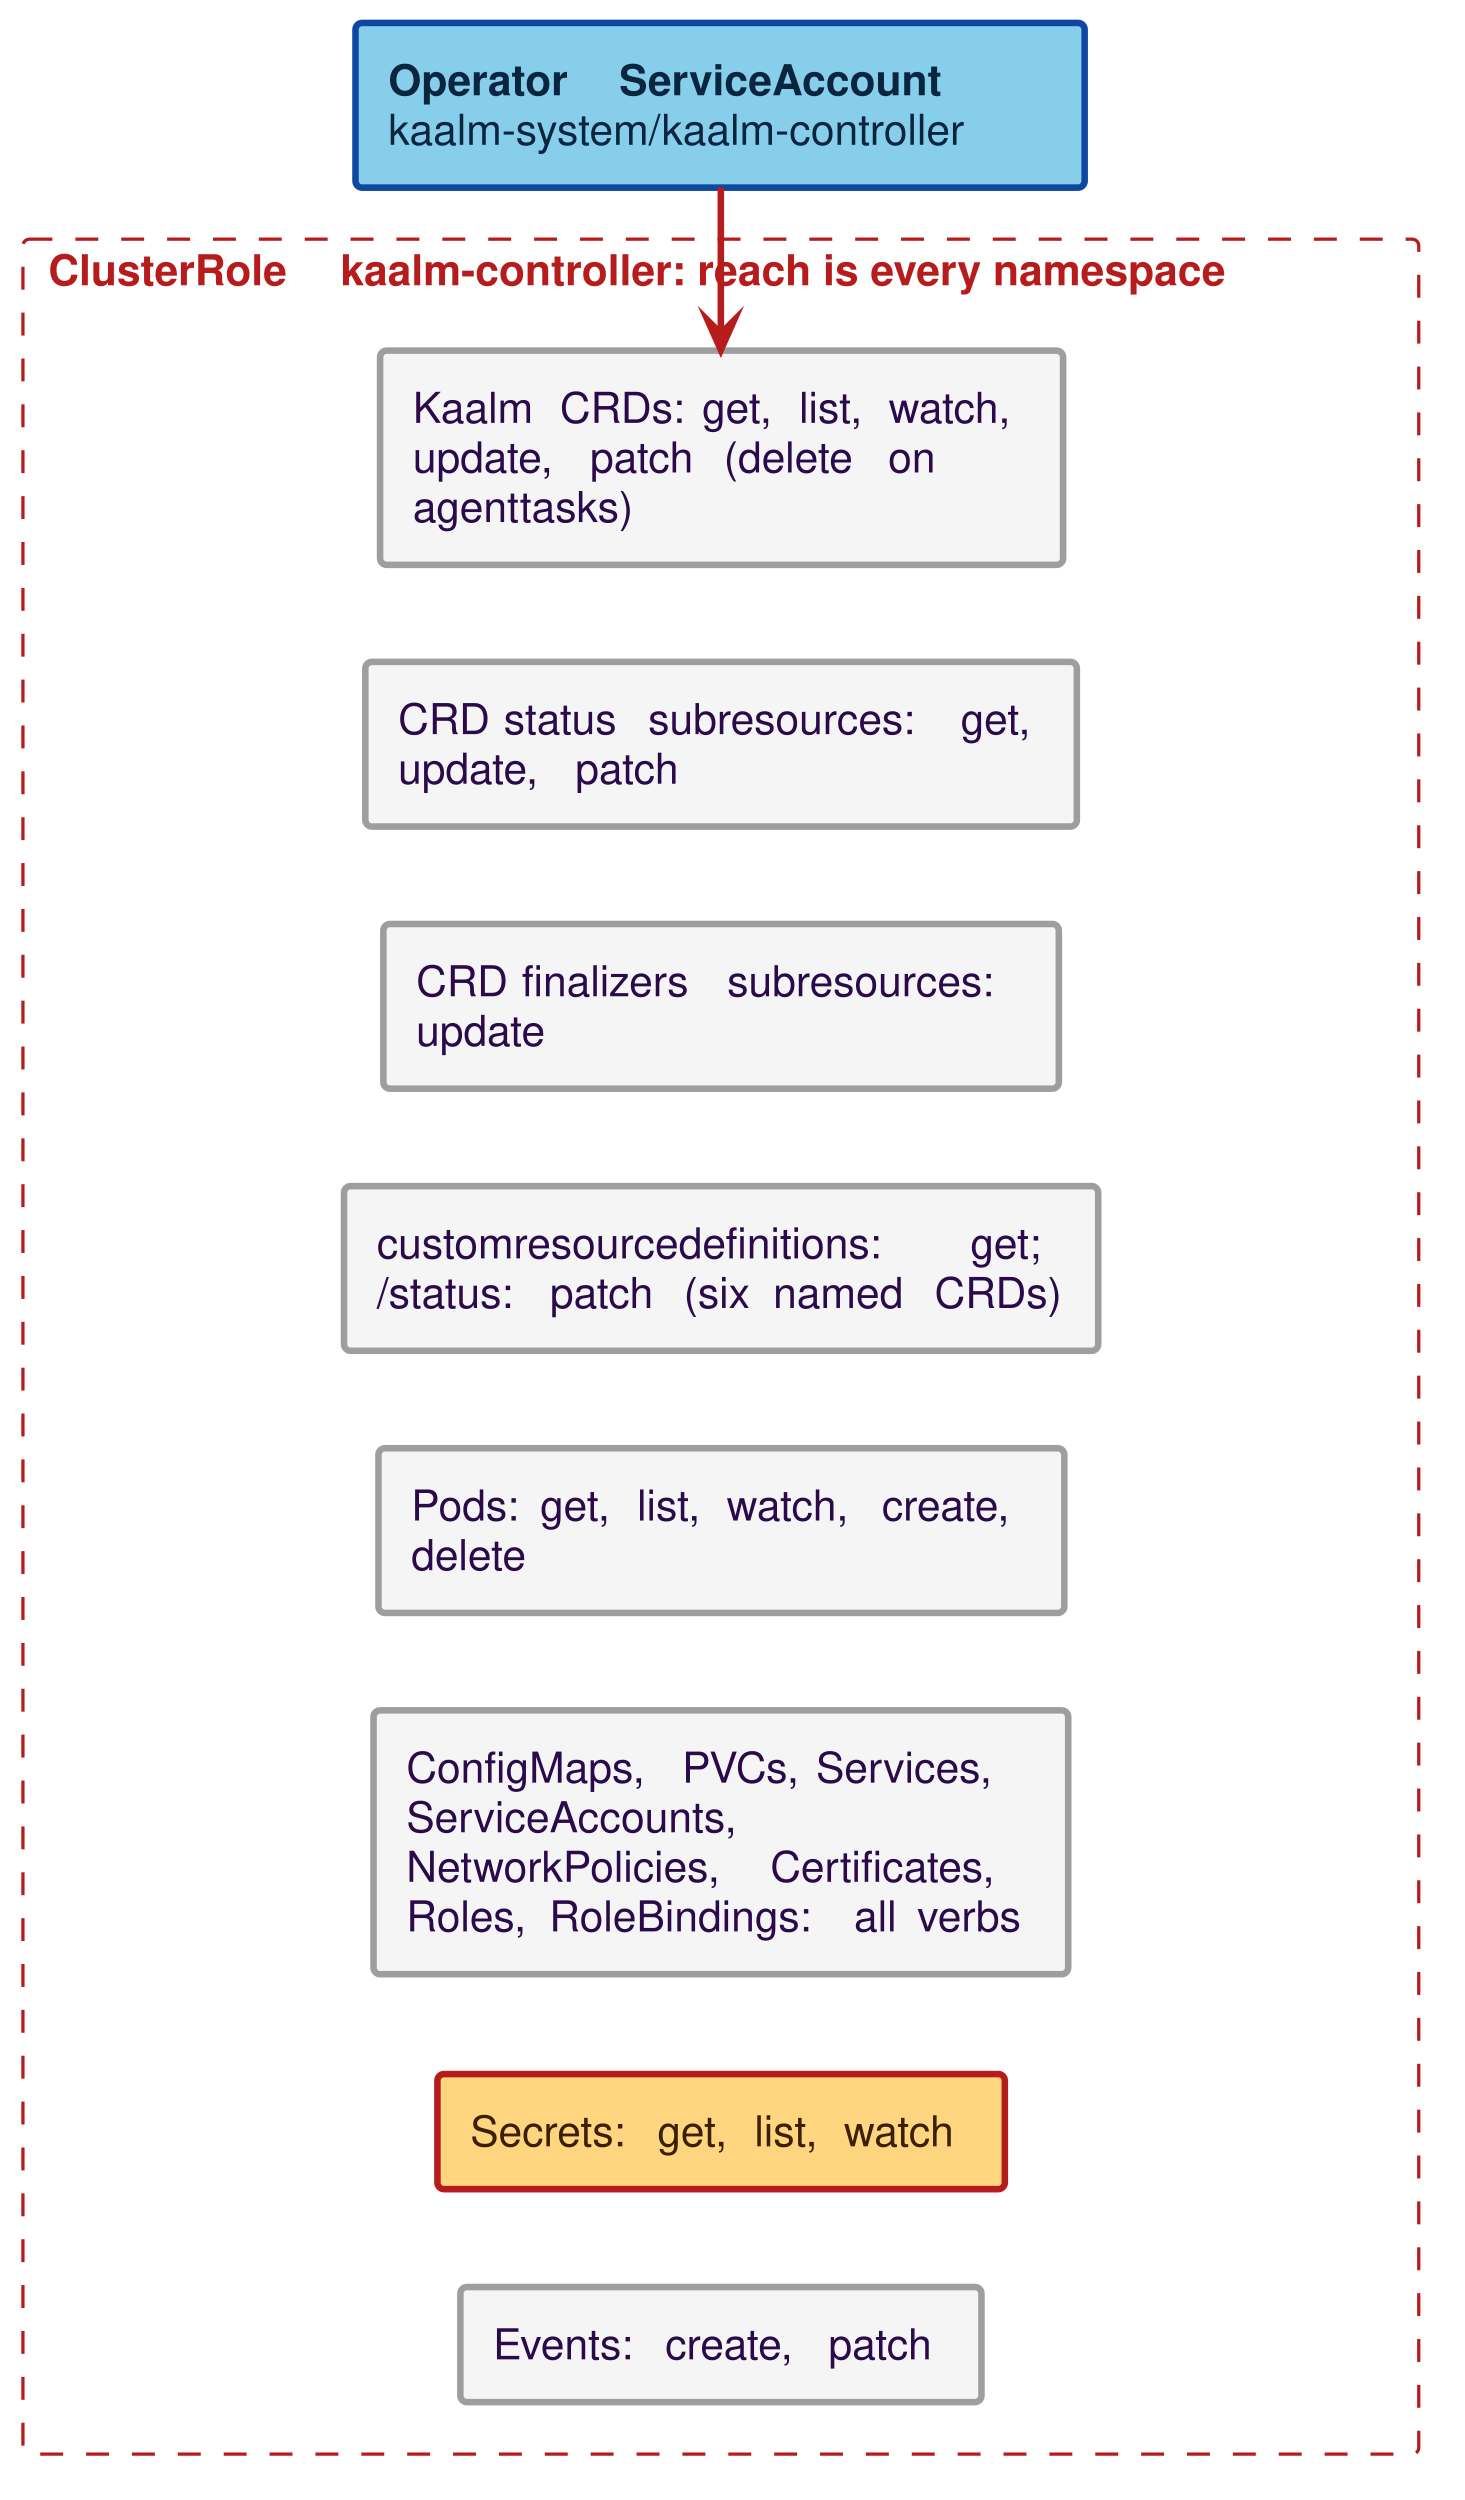
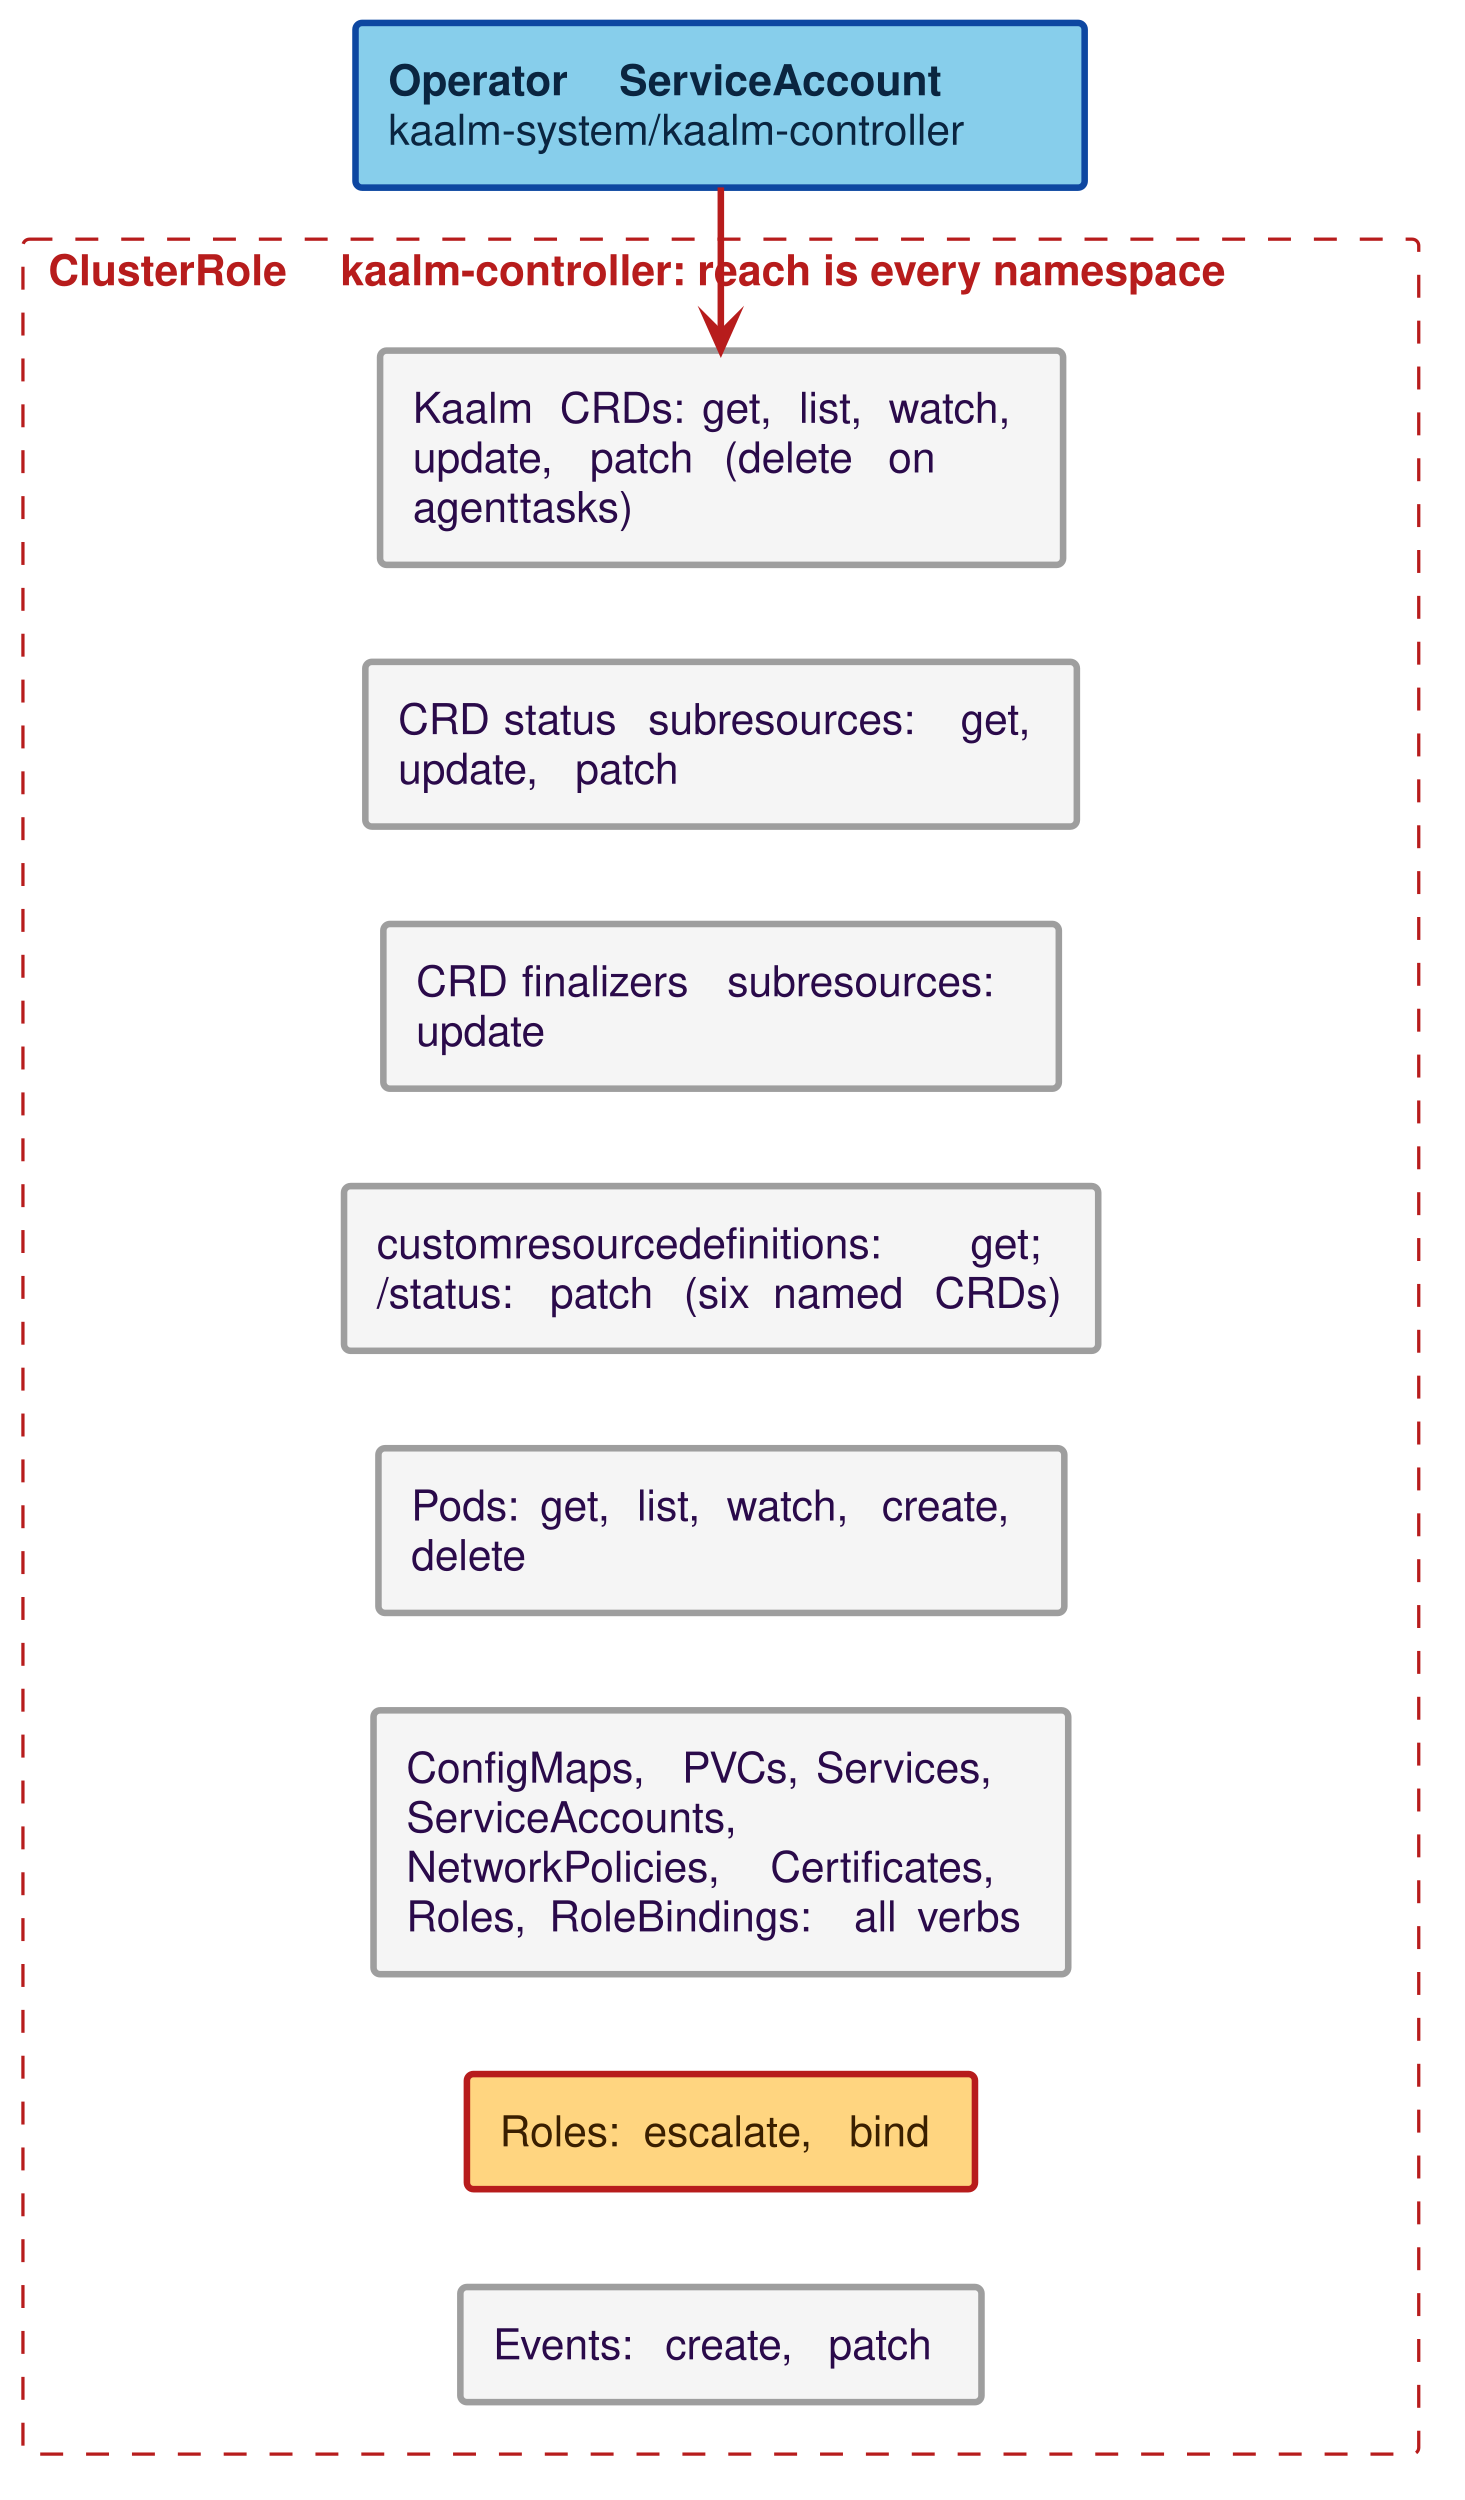
<svg xmlns="http://www.w3.org/2000/svg" contentStyleType="text/css" data-diagram-type="DESCRIPTION" height="763px" preserveAspectRatio="none" style="width:447px;height:763px;" version="1.1" viewBox="0 0 447 763" width="447px" zoomAndPan="magnify">
  <defs />
  <g>
    <g class="cluster" data-qualified-name="band" data-source-line="10" id="ent0002">
      <rect fill="none" height="676" rx="2" ry="2" style="stroke:#B71C1C;stroke-width:1;stroke-dasharray:7,7;" width="426" x="7" y="73" />
      <text fill="#B71C1C" font-family="Helvetica" font-size="13" font-weight="700" lengthAdjust="spacing" textLength="84.646" x="14.736" y="87.067">ClusterRole</text>
      <text fill="#B71C1C" font-family="Helvetica" font-size="13" font-weight="700" lengthAdjust="spacing" textLength="321.356" x="103.908" y="87.067">kaalm-controller: reach is every namespace</text>
    </g>
    <g class="entity" data-qualified-name="band.crds" data-source-line="11" id="ent0003">
      <rect fill="#F5F5F5" height="65.398" rx="2" ry="2" style="stroke:#9E9E9E;stroke-width:2;" width="208.456" x="116" y="107" />
      <text fill="#2A0A4A" font-family="Helvetica" font-size="13" lengthAdjust="spacing" textLength="40.733" x="126" y="129.067">Kaalm</text>
      <text fill="#2A0A4A" font-family="Helvetica" font-size="13" lengthAdjust="spacing" textLength="4.132" x="166.733" y="129.067"> </text>
      <text fill="#2A0A4A" font-family="Helvetica" font-size="13" lengthAdjust="spacing" textLength="39.273" x="170.865" y="129.067">CRDs:</text>
      <text fill="#2A0A4A" font-family="Helvetica" font-size="13" lengthAdjust="spacing" textLength="4.132" x="210.138" y="129.067"> </text>
      <text fill="#2A0A4A" font-family="Helvetica" font-size="13" lengthAdjust="spacing" textLength="25.48" x="214.27" y="129.067">get,</text>
      <text fill="#2A0A4A" font-family="Helvetica" font-size="13" lengthAdjust="spacing" textLength="4.132" x="239.75" y="129.067"> </text>
      <text fill="#2A0A4A" font-family="Helvetica" font-size="13" lengthAdjust="spacing" textLength="23.226" x="243.882" y="129.067">list,</text>
      <text fill="#2A0A4A" font-family="Helvetica" font-size="13" lengthAdjust="spacing" textLength="4.132" x="267.108" y="129.067"> </text>
      <text fill="#2A0A4A" font-family="Helvetica" font-size="13" lengthAdjust="spacing" textLength="43.215" x="271.241" y="129.067">watch,</text>
      <text fill="#2A0A4A" font-family="Helvetica" font-size="13" lengthAdjust="spacing" textLength="49.937" x="126" y="144.2">update,</text>
      <text fill="#2A0A4A" font-family="Helvetica" font-size="13" lengthAdjust="spacing" textLength="4.132" x="175.937" y="144.2"> </text>
      <text fill="#2A0A4A" font-family="Helvetica" font-size="13" lengthAdjust="spacing" textLength="36.702" x="180.069" y="144.2">patch</text>
      <text fill="#2A0A4A" font-family="Helvetica" font-size="13" lengthAdjust="spacing" textLength="4.132" x="216.772" y="144.2"> </text>
      <text fill="#2A0A4A" font-family="Helvetica" font-size="13" lengthAdjust="spacing" textLength="46.027" x="220.904" y="144.2">(delete</text>
      <text fill="#2A0A4A" font-family="Helvetica" font-size="13" lengthAdjust="spacing" textLength="4.132" x="266.931" y="144.2"> </text>
      <text fill="#2A0A4A" font-family="Helvetica" font-size="13" lengthAdjust="spacing" textLength="16.193" x="271.063" y="144.2">on</text>
      <text fill="#2A0A4A" font-family="Helvetica" font-size="13" lengthAdjust="spacing" textLength="76.762" x="126" y="159.333">agenttasks)</text>
    </g>
    <g class="entity" data-qualified-name="band.status" data-source-line="12" id="ent0004">
      <rect fill="#F5F5F5" height="50.266" rx="2" ry="2" style="stroke:#9E9E9E;stroke-width:2;" width="217.158" x="111.5" y="202" />
      <text fill="#2A0A4A" font-family="Helvetica" font-size="13" lengthAdjust="spacing" textLength="28.12" x="121.5" y="224.067">CRD</text>
      <text fill="#2A0A4A" font-family="Helvetica" font-size="13" lengthAdjust="spacing" textLength="4.132" x="149.62" y="224.067"> </text>
      <text fill="#2A0A4A" font-family="Helvetica" font-size="13" lengthAdjust="spacing" textLength="39.946" x="153.752" y="224.067">status</text>
      <text fill="#2A0A4A" font-family="Helvetica" font-size="13" lengthAdjust="spacing" textLength="4.132" x="193.698" y="224.067"> </text>
      <text fill="#2A0A4A" font-family="Helvetica" font-size="13" lengthAdjust="spacing" textLength="91.216" x="197.831" y="224.067">subresources:</text>
      <text fill="#2A0A4A" font-family="Helvetica" font-size="13" lengthAdjust="spacing" textLength="4.132" x="289.046" y="224.067"> </text>
      <text fill="#2A0A4A" font-family="Helvetica" font-size="13" lengthAdjust="spacing" textLength="25.48" x="293.179" y="224.067">get,</text>
      <text fill="#2A0A4A" font-family="Helvetica" font-size="13" lengthAdjust="spacing" textLength="49.937" x="121.5" y="239.2">update,</text>
      <text fill="#2A0A4A" font-family="Helvetica" font-size="13" lengthAdjust="spacing" textLength="4.132" x="171.437" y="239.2"> </text>
      <text fill="#2A0A4A" font-family="Helvetica" font-size="13" lengthAdjust="spacing" textLength="36.702" x="175.569" y="239.2">patch</text>
    </g>
    <g class="entity" data-qualified-name="band.fin" data-source-line="13" id="ent0005">
      <rect fill="#F5F5F5" height="50.266" rx="2" ry="2" style="stroke:#9E9E9E;stroke-width:2;" width="206.158" x="117" y="282" />
      <text fill="#2A0A4A" font-family="Helvetica" font-size="13" lengthAdjust="spacing" textLength="28.12" x="127" y="304.067">CRD</text>
      <text fill="#2A0A4A" font-family="Helvetica" font-size="13" lengthAdjust="spacing" textLength="4.132" x="155.12" y="304.067"> </text>
      <text fill="#2A0A4A" font-family="Helvetica" font-size="13" lengthAdjust="spacing" textLength="58.557" x="159.252" y="304.067">finalizers</text>
      <text fill="#2A0A4A" font-family="Helvetica" font-size="13" lengthAdjust="spacing" textLength="4.132" x="217.81" y="304.067"> </text>
      <text fill="#2A0A4A" font-family="Helvetica" font-size="13" lengthAdjust="spacing" textLength="91.216" x="221.942" y="304.067">subresources:</text>
      <text fill="#2A0A4A" font-family="Helvetica" font-size="13" lengthAdjust="spacing" textLength="45.805" x="127" y="319.2">update</text>
    </g>
    <g class="entity" data-qualified-name="band.crddef" data-source-line="14" id="ent0006">
      <rect fill="#F5F5F5" height="50.266" rx="2" ry="2" style="stroke:#9E9E9E;stroke-width:2;" width="230.171" x="105" y="362" />
      <text fill="#2A0A4A" font-family="Helvetica" font-size="13" lengthAdjust="spacing" textLength="177.017" x="115" y="384.067">customresourcedefinitions:</text>
      <text fill="#2A0A4A" font-family="Helvetica" font-size="13" lengthAdjust="spacing" textLength="4.132" x="292.017" y="384.067"> </text>
      <text fill="#2A0A4A" font-family="Helvetica" font-size="13" lengthAdjust="spacing" textLength="25.727" x="296.149" y="384.067">get;</text>
      <text fill="#2A0A4A" font-family="Helvetica" font-size="13" lengthAdjust="spacing" textLength="48.706" x="115" y="399.2">/status:</text>
      <text fill="#2A0A4A" font-family="Helvetica" font-size="13" lengthAdjust="spacing" textLength="4.132" x="163.706" y="399.2"> </text>
      <text fill="#2A0A4A" font-family="Helvetica" font-size="13" lengthAdjust="spacing" textLength="36.702" x="167.838" y="399.2">patch</text>
      <text fill="#2A0A4A" font-family="Helvetica" font-size="13" lengthAdjust="spacing" textLength="4.132" x="204.54" y="399.2"> </text>
      <text fill="#2A0A4A" font-family="Helvetica" font-size="13" lengthAdjust="spacing" textLength="23.15" x="208.672" y="399.2">(six</text>
      <text fill="#2A0A4A" font-family="Helvetica" font-size="13" lengthAdjust="spacing" textLength="4.132" x="231.822" y="399.2"> </text>
      <text fill="#2A0A4A" font-family="Helvetica" font-size="13" lengthAdjust="spacing" textLength="45.119" x="235.955" y="399.2">named</text>
      <text fill="#2A0A4A" font-family="Helvetica" font-size="13" lengthAdjust="spacing" textLength="4.132" x="281.074" y="399.2"> </text>
      <text fill="#2A0A4A" font-family="Helvetica" font-size="13" lengthAdjust="spacing" textLength="39.965" x="285.206" y="399.2">CRDs)</text>
    </g>
    <g class="entity" data-qualified-name="band.pods" data-source-line="15" id="ent0007">
      <rect fill="#F5F5F5" height="50.266" rx="2" ry="2" style="stroke:#9E9E9E;stroke-width:2;" width="209.332" x="115.5" y="442" />
      <text fill="#2A0A4A" font-family="Helvetica" font-size="13" lengthAdjust="spacing" textLength="35.198" x="125.5" y="464.067">Pods:</text>
      <text fill="#2A0A4A" font-family="Helvetica" font-size="13" lengthAdjust="spacing" textLength="4.132" x="160.698" y="464.067"> </text>
      <text fill="#2A0A4A" font-family="Helvetica" font-size="13" lengthAdjust="spacing" textLength="25.48" x="164.83" y="464.067">get,</text>
      <text fill="#2A0A4A" font-family="Helvetica" font-size="13" lengthAdjust="spacing" textLength="4.132" x="190.31" y="464.067"> </text>
      <text fill="#2A0A4A" font-family="Helvetica" font-size="13" lengthAdjust="spacing" textLength="23.226" x="194.442" y="464.067">list,</text>
      <text fill="#2A0A4A" font-family="Helvetica" font-size="13" lengthAdjust="spacing" textLength="4.132" x="217.668" y="464.067"> </text>
      <text fill="#2A0A4A" font-family="Helvetica" font-size="13" lengthAdjust="spacing" textLength="43.215" x="221.8" y="464.067">watch,</text>
      <text fill="#2A0A4A" font-family="Helvetica" font-size="13" lengthAdjust="spacing" textLength="4.132" x="265.015" y="464.067"> </text>
      <text fill="#2A0A4A" font-family="Helvetica" font-size="13" lengthAdjust="spacing" textLength="45.684" x="269.147" y="464.067">create,</text>
      <text fill="#2A0A4A" font-family="Helvetica" font-size="13" lengthAdjust="spacing" textLength="40.955" x="125.5" y="479.2">delete</text>
    </g>
    <g class="entity" data-qualified-name="band.core" data-source-line="16" id="ent0008">
      <rect fill="#F5F5F5" height="80.531" rx="2" ry="2" style="stroke:#9E9E9E;stroke-width:2;" width="212.023" x="114" y="522" />
      <text fill="#2A0A4A" font-family="Helvetica" font-size="13" lengthAdjust="spacing" textLength="80.05" x="124" y="544.067">ConfigMaps,</text>
      <text fill="#2A0A4A" font-family="Helvetica" font-size="13" lengthAdjust="spacing" textLength="4.132" x="204.05" y="544.067"> </text>
      <text fill="#2A0A4A" font-family="Helvetica" font-size="13" lengthAdjust="spacing" textLength="36.715" x="208.183" y="544.067">PVCs,</text>
      <text fill="#2A0A4A" font-family="Helvetica" font-size="13" lengthAdjust="spacing" textLength="4.132" x="244.898" y="544.067"> </text>
      <text fill="#2A0A4A" font-family="Helvetica" font-size="13" lengthAdjust="spacing" textLength="58.951" x="249.03" y="544.067">Services,</text>
      <text fill="#2A0A4A" font-family="Helvetica" font-size="13" lengthAdjust="spacing" textLength="111.668" x="124" y="559.2">ServiceAccounts,</text>
      <text fill="#2A0A4A" font-family="Helvetica" font-size="13" lengthAdjust="spacing" textLength="106.958" x="124" y="574.332">NetworkPolicies,</text>
      <text fill="#2A0A4A" font-family="Helvetica" font-size="13" lengthAdjust="spacing" textLength="4.132" x="230.958" y="574.332"> </text>
      <text fill="#2A0A4A" font-family="Helvetica" font-size="13" lengthAdjust="spacing" textLength="78.432" x="235.09" y="574.332">Certificates,</text>
      <text fill="#2A0A4A" font-family="Helvetica" font-size="13" lengthAdjust="spacing" textLength="39.502" x="124" y="589.465">Roles,</text>
      <text fill="#2A0A4A" font-family="Helvetica" font-size="13" lengthAdjust="spacing" textLength="4.132" x="163.501" y="589.465"> </text>
      <text fill="#2A0A4A" font-family="Helvetica" font-size="13" lengthAdjust="spacing" textLength="88.874" x="167.634" y="589.465">RoleBindings:</text>
      <text fill="#2A0A4A" font-family="Helvetica" font-size="13" lengthAdjust="spacing" textLength="4.132" x="256.507" y="589.465"> </text>
      <text fill="#2A0A4A" font-family="Helvetica" font-size="13" lengthAdjust="spacing" textLength="15.19" x="260.64" y="589.465">all</text>
      <text fill="#2A0A4A" font-family="Helvetica" font-size="13" lengthAdjust="spacing" textLength="4.132" x="275.83" y="589.465"> </text>
      <text fill="#2A0A4A" font-family="Helvetica" font-size="13" lengthAdjust="spacing" textLength="36.061" x="279.962" y="589.465">verbs</text>
    </g>
    <g class="entity" data-qualified-name="band.secs" data-source-line="17" id="ent0009">
-       <rect fill="#FFD580" height="35.133" rx="2" ry="2" style="stroke:#B71C1C;stroke-width:2;" width="173.175" x="133.5" y="633" />
-       <text fill="#3A1F00" font-family="Helvetica" font-size="13" lengthAdjust="spacing" textLength="52.99" x="143.5" y="655.067">Secrets:</text>
-       <text fill="#3A1F00" font-family="Helvetica" font-size="13" lengthAdjust="spacing" textLength="4.132" x="196.49" y="655.067"> </text>
-       <text fill="#3A1F00" font-family="Helvetica" font-size="13" lengthAdjust="spacing" textLength="25.48" x="200.623" y="655.067">get,</text>
-       <text fill="#3A1F00" font-family="Helvetica" font-size="13" lengthAdjust="spacing" textLength="4.132" x="226.102" y="655.067"> </text>
-       <text fill="#3A1F00" font-family="Helvetica" font-size="13" lengthAdjust="spacing" textLength="23.226" x="230.234" y="655.067">list,</text>
-       <text fill="#3A1F00" font-family="Helvetica" font-size="13" lengthAdjust="spacing" textLength="4.132" x="253.46" y="655.067"> </text>
-       <text fill="#3A1F00" font-family="Helvetica" font-size="13" lengthAdjust="spacing" textLength="39.083" x="257.593" y="655.067">watch</text>
+       <rect fill="#FFD580" height="35.133" rx="2" ry="2" style="stroke:#B71C1C;stroke-width:2;" width="155.059" x="142.5" y="633" />
+       <text fill="#3A1F00" font-family="Helvetica" font-size="13" lengthAdjust="spacing" textLength="39.749" x="152.5" y="655.067">Roles:</text>
+       <text fill="#3A1F00" font-family="Helvetica" font-size="13" lengthAdjust="spacing" textLength="4.132" x="192.249" y="655.067"> </text>
+       <text fill="#3A1F00" font-family="Helvetica" font-size="13" lengthAdjust="spacing" textLength="58.69" x="196.381" y="655.067">escalate,</text>
+       <text fill="#3A1F00" font-family="Helvetica" font-size="13" lengthAdjust="spacing" textLength="4.132" x="255.072" y="655.067"> </text>
+       <text fill="#3A1F00" font-family="Helvetica" font-size="13" lengthAdjust="spacing" textLength="28.355" x="259.204" y="655.067">bind</text>
    </g>
    <g class="entity" data-qualified-name="band.ev" data-source-line="18" id="ent0010">
      <rect fill="#F5F5F5" height="35.133" rx="2" ry="2" style="stroke:#9E9E9E;stroke-width:2;" width="159.045" x="140.5" y="698" />
      <text fill="#2A0A4A" font-family="Helvetica" font-size="13" lengthAdjust="spacing" textLength="48.395" x="150.5" y="720.067">Events:</text>
      <text fill="#2A0A4A" font-family="Helvetica" font-size="13" lengthAdjust="spacing" textLength="4.132" x="198.894" y="720.067"> </text>
      <text fill="#2A0A4A" font-family="Helvetica" font-size="13" lengthAdjust="spacing" textLength="45.684" x="203.027" y="720.067">create,</text>
      <text fill="#2A0A4A" font-family="Helvetica" font-size="13" lengthAdjust="spacing" textLength="4.132" x="248.711" y="720.067"> </text>
      <text fill="#2A0A4A" font-family="Helvetica" font-size="13" lengthAdjust="spacing" textLength="36.702" x="252.843" y="720.067">patch</text>
    </g>
    <g class="entity" data-qualified-name="OPSA" data-source-line="9" id="ent0001">
      <rect fill="#87CEEB" height="50.266" rx="2" ry="2" style="stroke:#0D47A1;stroke-width:2;" width="222.535" x="108.5" y="7" />
      <text fill="#0A2540" font-family="Helvetica" font-size="13" font-weight="700" lengthAdjust="spacing" textLength="65.914" x="118.5" y="29.067">Operator</text>
      <text fill="#0A2540" font-family="Helvetica" font-size="13" font-weight="700" lengthAdjust="spacing" textLength="4.526" x="184.414" y="29.067"> </text>
      <text fill="#0A2540" font-family="Helvetica" font-size="13" font-weight="700" lengthAdjust="spacing" textLength="113.172" x="188.94" y="29.067">ServiceAccount</text>
      <text fill="#0A2540" font-family="Helvetica" font-size="13" lengthAdjust="spacing" textLength="202.535" x="118.5" y="44.2">kaalm-system/kaalm-controller</text>
    </g>
    <g class="link" data-entity-1="ent0001" data-entity-2="ent0003" data-link-type="dependency" data-source-line="20" id="lnk11">
      <path d="M220,57.2 C220,71.93 220,85.89 220,101.8" fill="none" id="OPSA-to-crds" style="stroke:#B71C1C;stroke-width:2;" />
      <polygon fill="#B71C1C" points="220,106.8,224,97.8,220,101.8,216,97.8,220,106.8" style="stroke:#B71C1C;stroke-width:2;stroke-linejoin:miter;stroke-miterlimit:10;" />
    </g>
  </g>
</svg>
